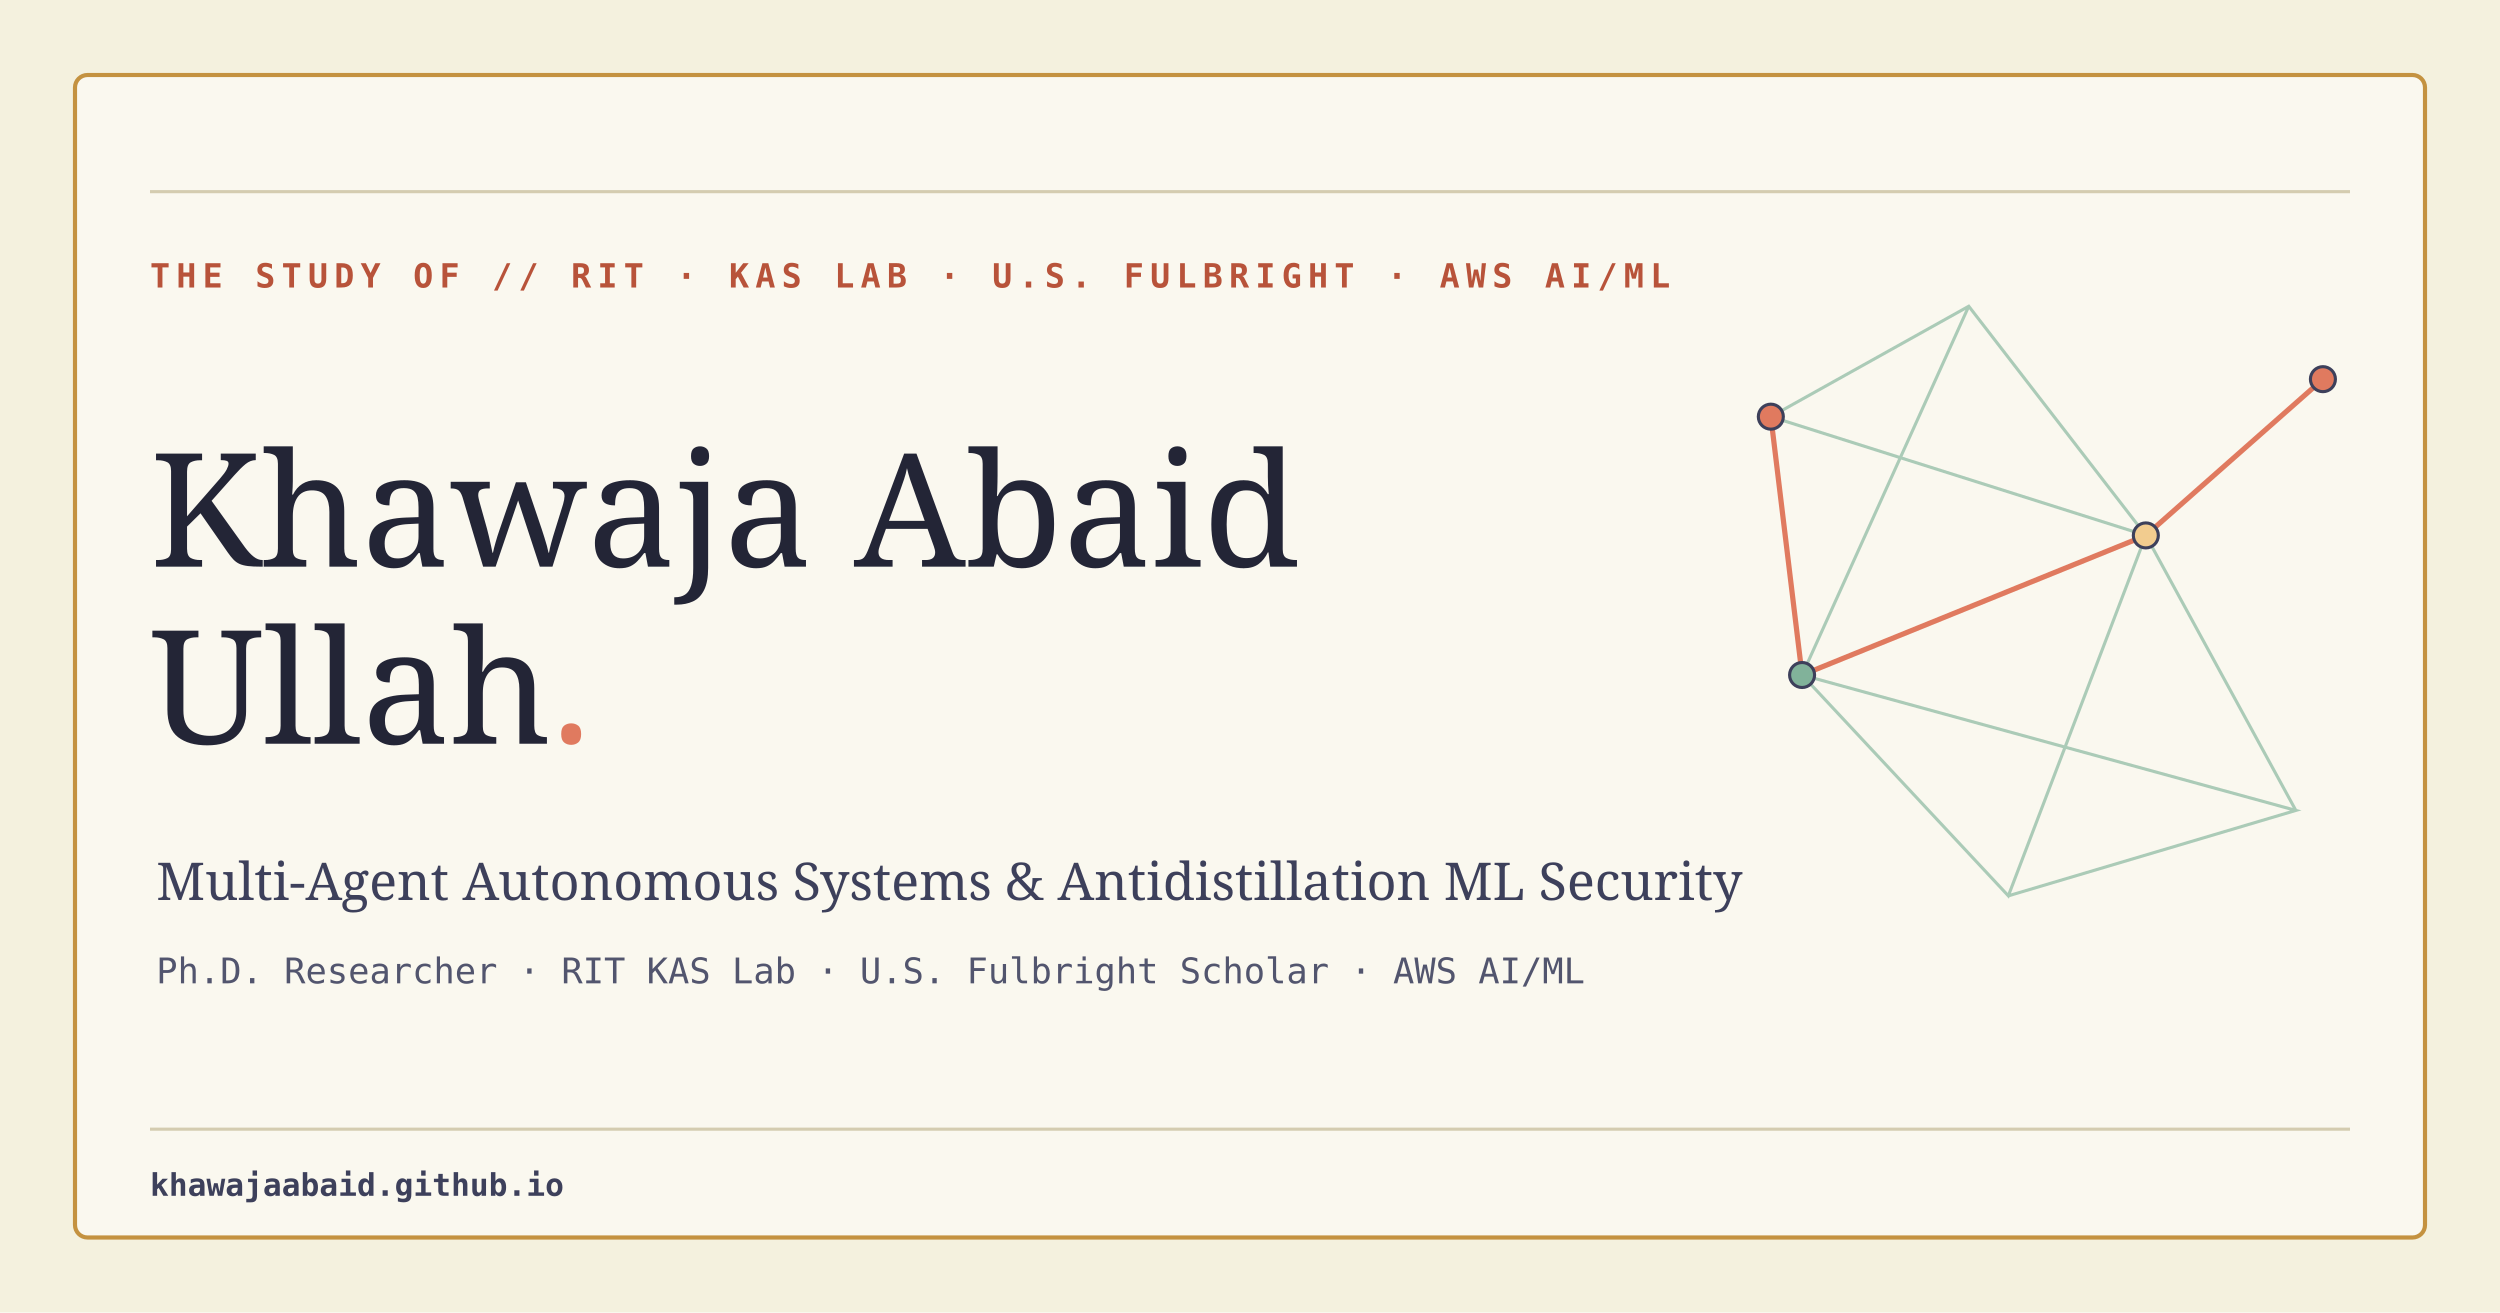
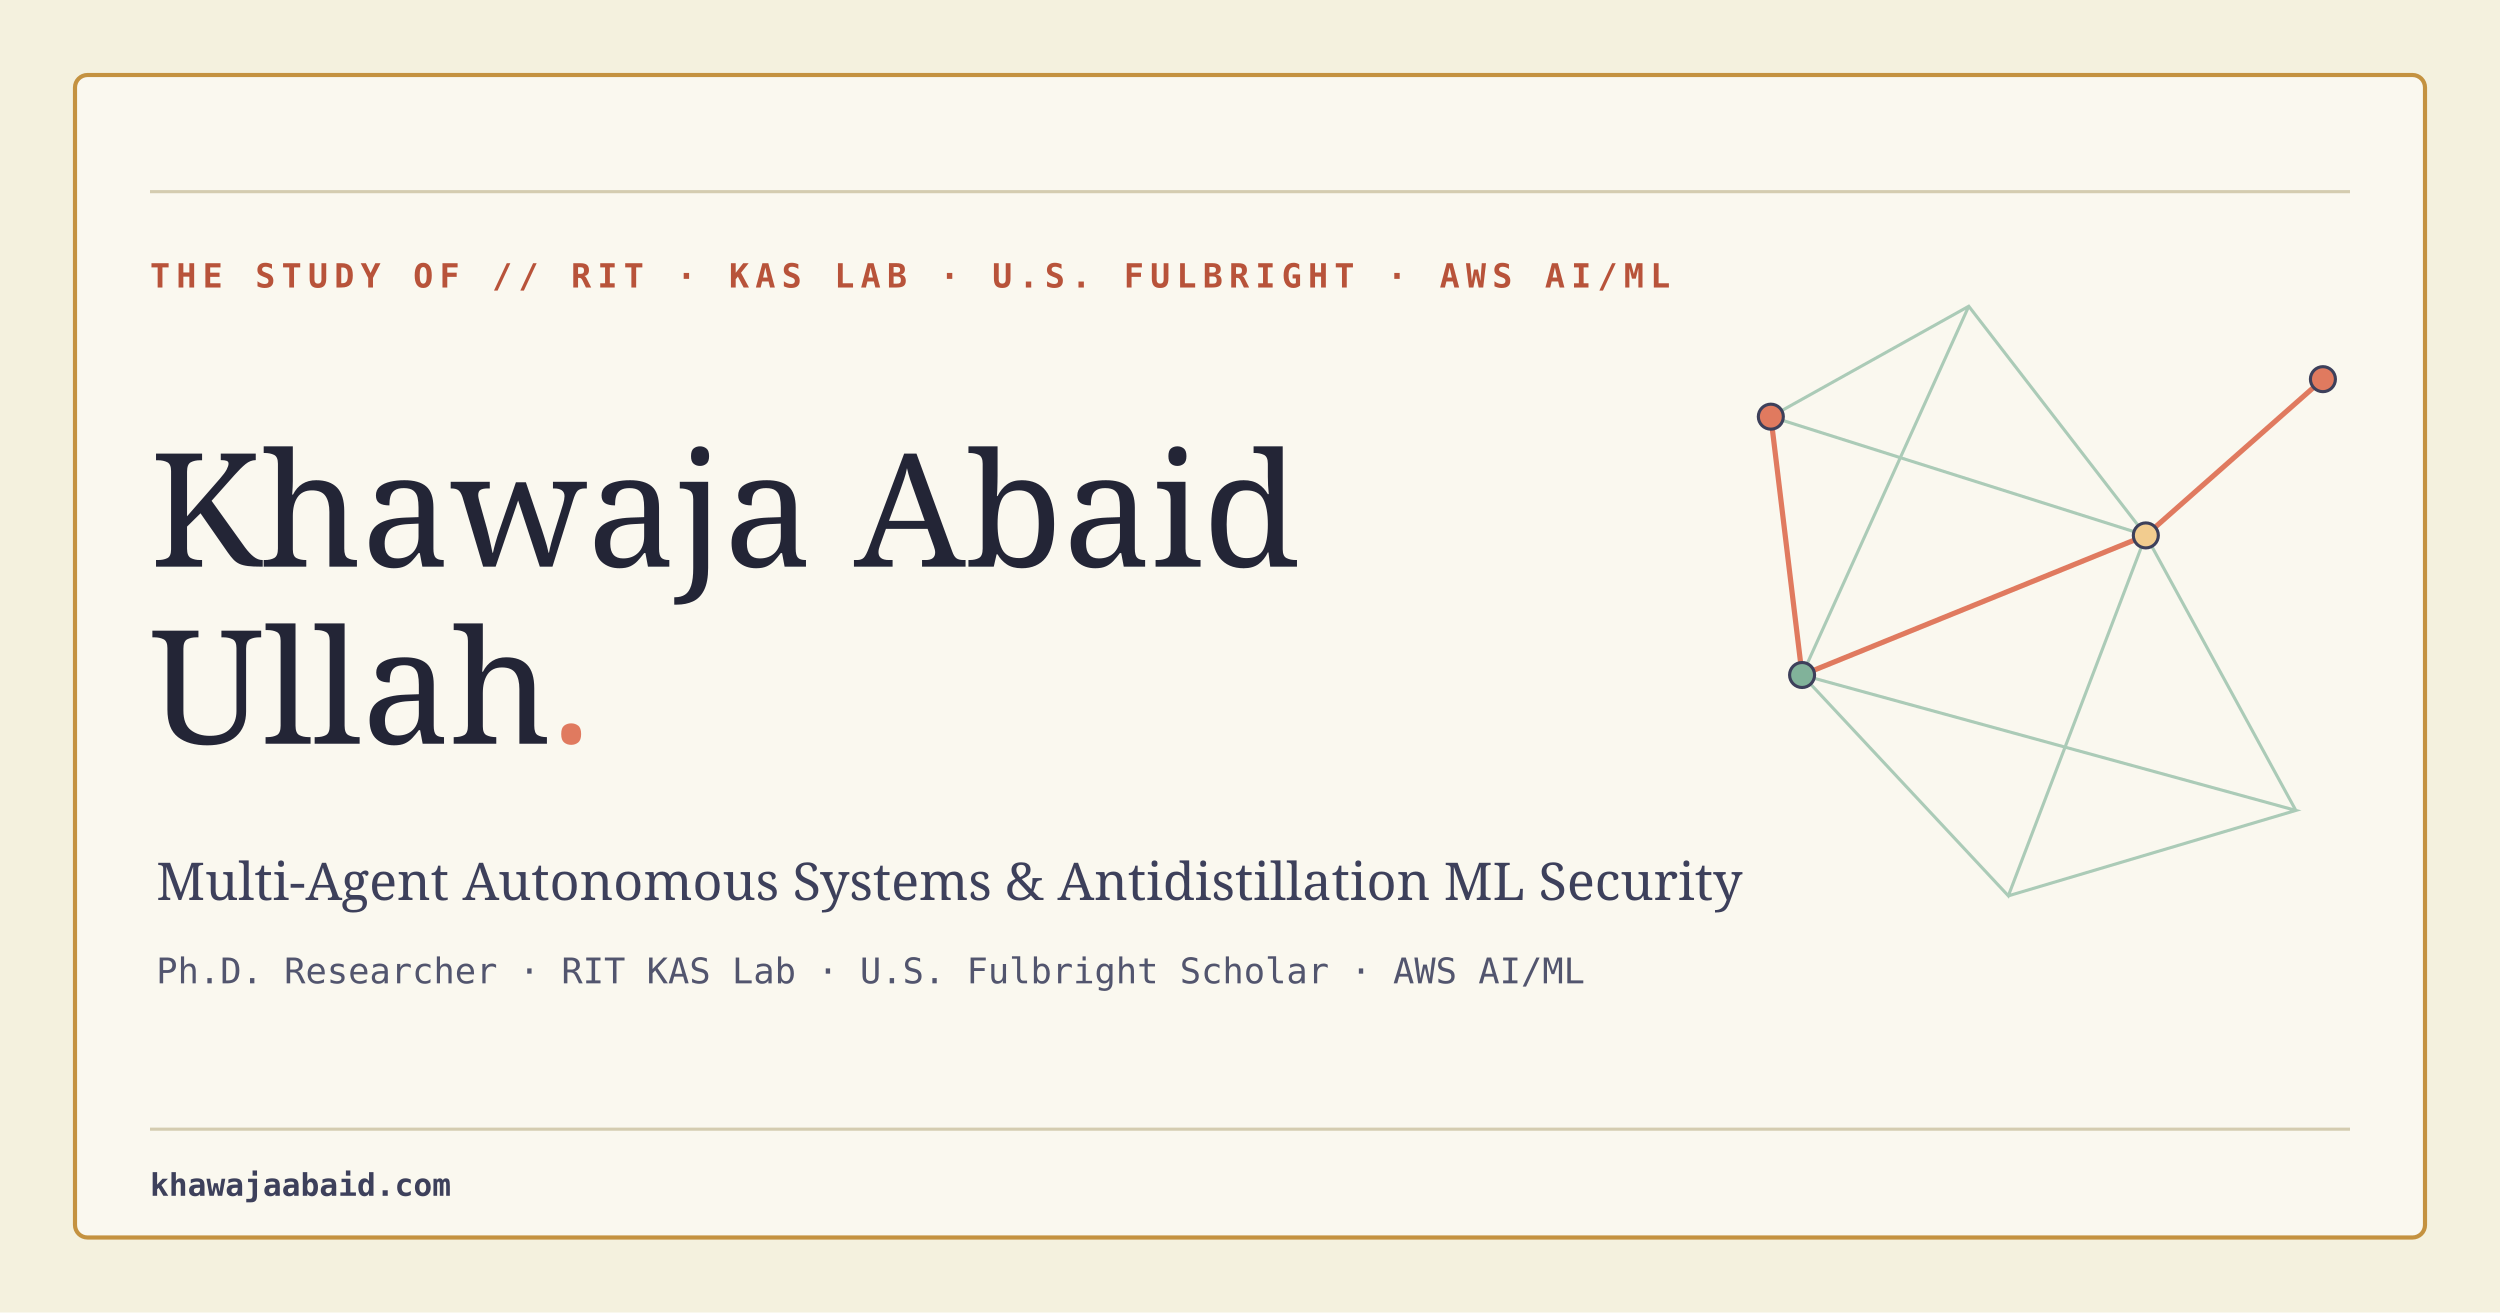
<svg xmlns="http://www.w3.org/2000/svg" width="1200" height="630" viewBox="0 0 1200 630">
  <rect width="1200" height="630" fill="#f4f1de" />
  <rect x="36" y="36" width="1128" height="558" rx="6" fill="#faf8ef" stroke="#c49240" stroke-width="2" />
  <path d="M72 92H1128" stroke="#d4ccb0" stroke-width="1.5" />
  <text x="72" y="138" font-family="ui-monospace,SFMono-Regular,Consolas,monospace" fill="#b8533a" font-size="16" font-weight="700" letter-spacing="3">THE STUDY OF // RIT · KAS LAB · U.S. FULBRIGHT · AWS AI/ML</text>
  <g stroke="#81b29a" stroke-width="1.5" fill="none" opacity="0.65">
    <path d="m850 200 95-53 85 110 85-75m-265 18 15 124 165-67 72 132m-157-242-80 177 99 106 66-173m-180-57 180 57 85-75m-250 142 237 65-138 41" />
  </g>
  <path d="m850 200 15 124 165-67 85-75" fill="none" stroke="#e07a5f" stroke-width="2.5" />
  <g fill="#e07a5f" stroke="#3d405b" stroke-width="1.5">
    <circle cx="850" cy="200" r="6" />
    <circle cx="865" cy="324" r="6" fill="#81b29a" />
    <circle cx="1030" cy="257" r="6" fill="#f2cc8f" />
    <circle cx="1115" cy="182" r="6" />
  </g>
  <g fill="#232536" font-family="Georgia,serif" font-size="76">
    <text x="72" y="272">Khawaja Abaid</text>
    <text x="72" y="357">Ullah<tspan fill="#e07a5f">.</tspan>
    </text>
  </g>
  <text x="75" y="432" font-family="Georgia,serif" font-size="25" fill="#3d405b">Multi-Agent Autonomous Systems &amp; Antidistillation ML Security</text>
  <text x="75" y="472" font-family="ui-monospace,SFMono-Regular,Consolas,monospace" font-size="17" fill="#52556e">Ph.D. Researcher · RIT KAS Lab · U.S. Fulbright Scholar · AWS AI/ML</text>
  <path d="M72 542H1128" stroke="#d4ccb0" stroke-width="1.5" />
-   <text x="72" y="574" font-family="ui-monospace,SFMono-Regular,Consolas,monospace" font-size="15" font-weight="600" fill="#3d405b">khawajaabaid.github.io</text>
+   <text x="72" y="574" font-family="ui-monospace,SFMono-Regular,Consolas,monospace" font-size="15" font-weight="600" fill="#3d405b">khawajaabaid.com</text>
</svg>
